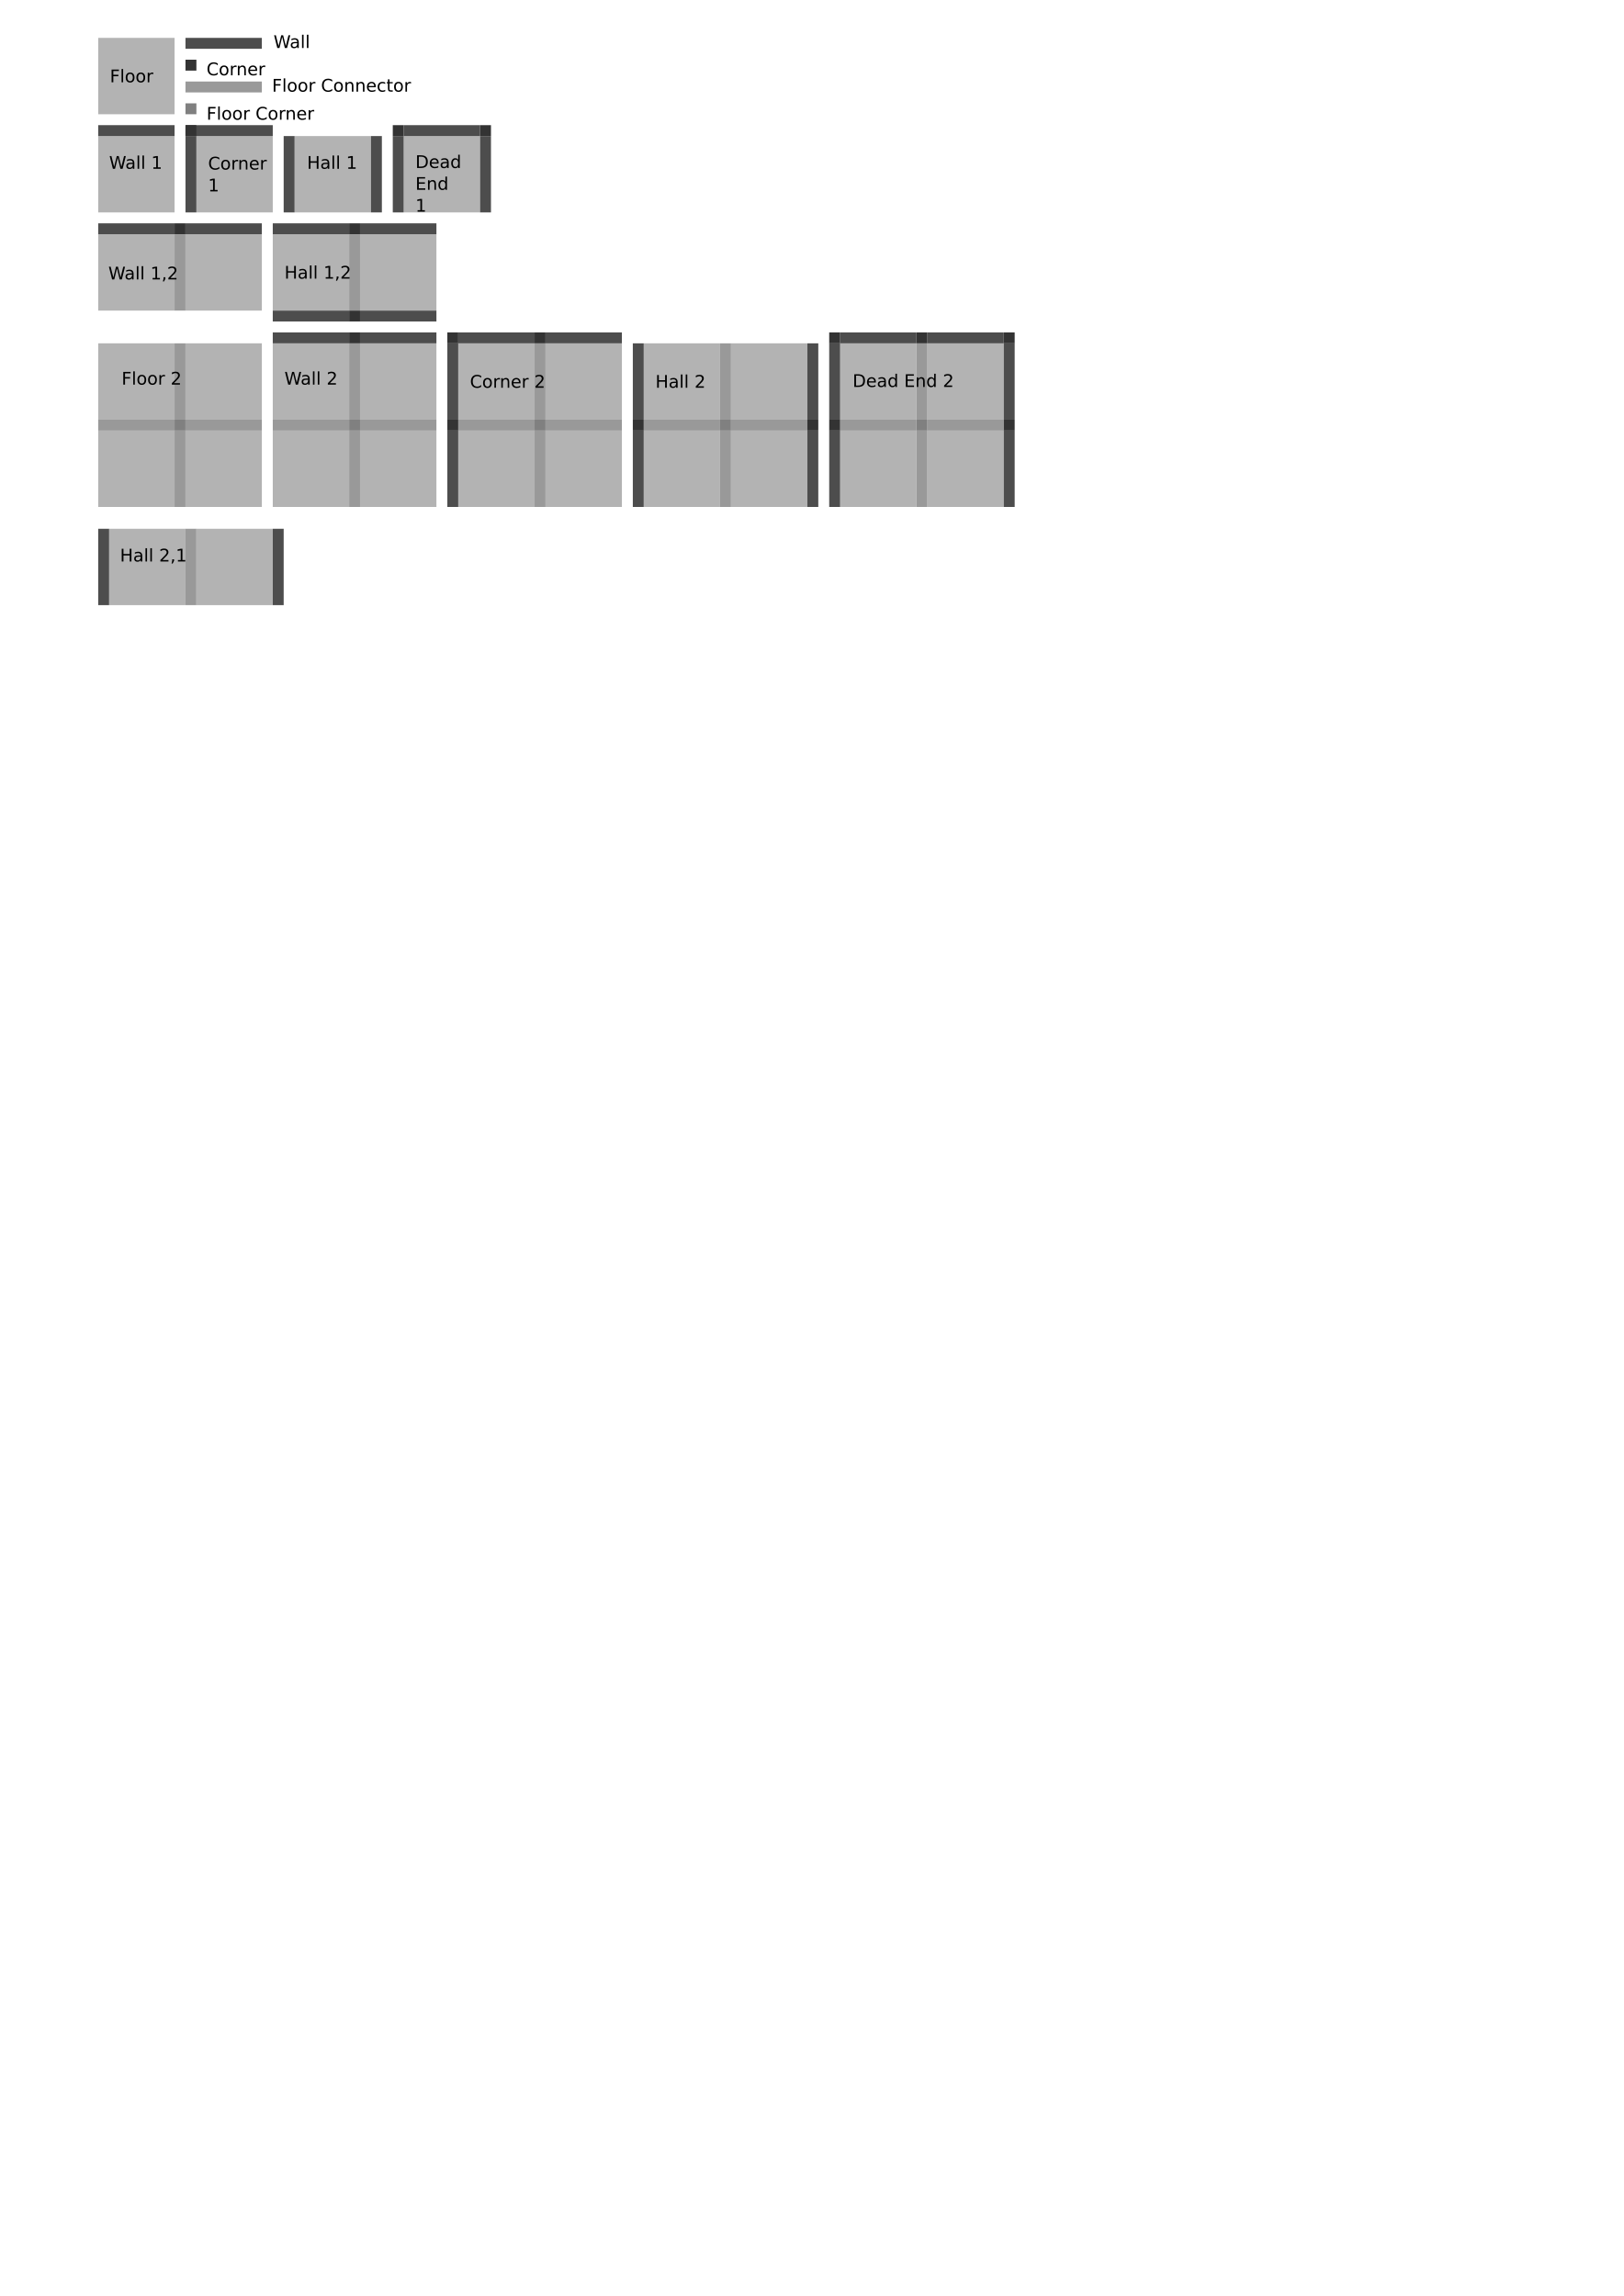
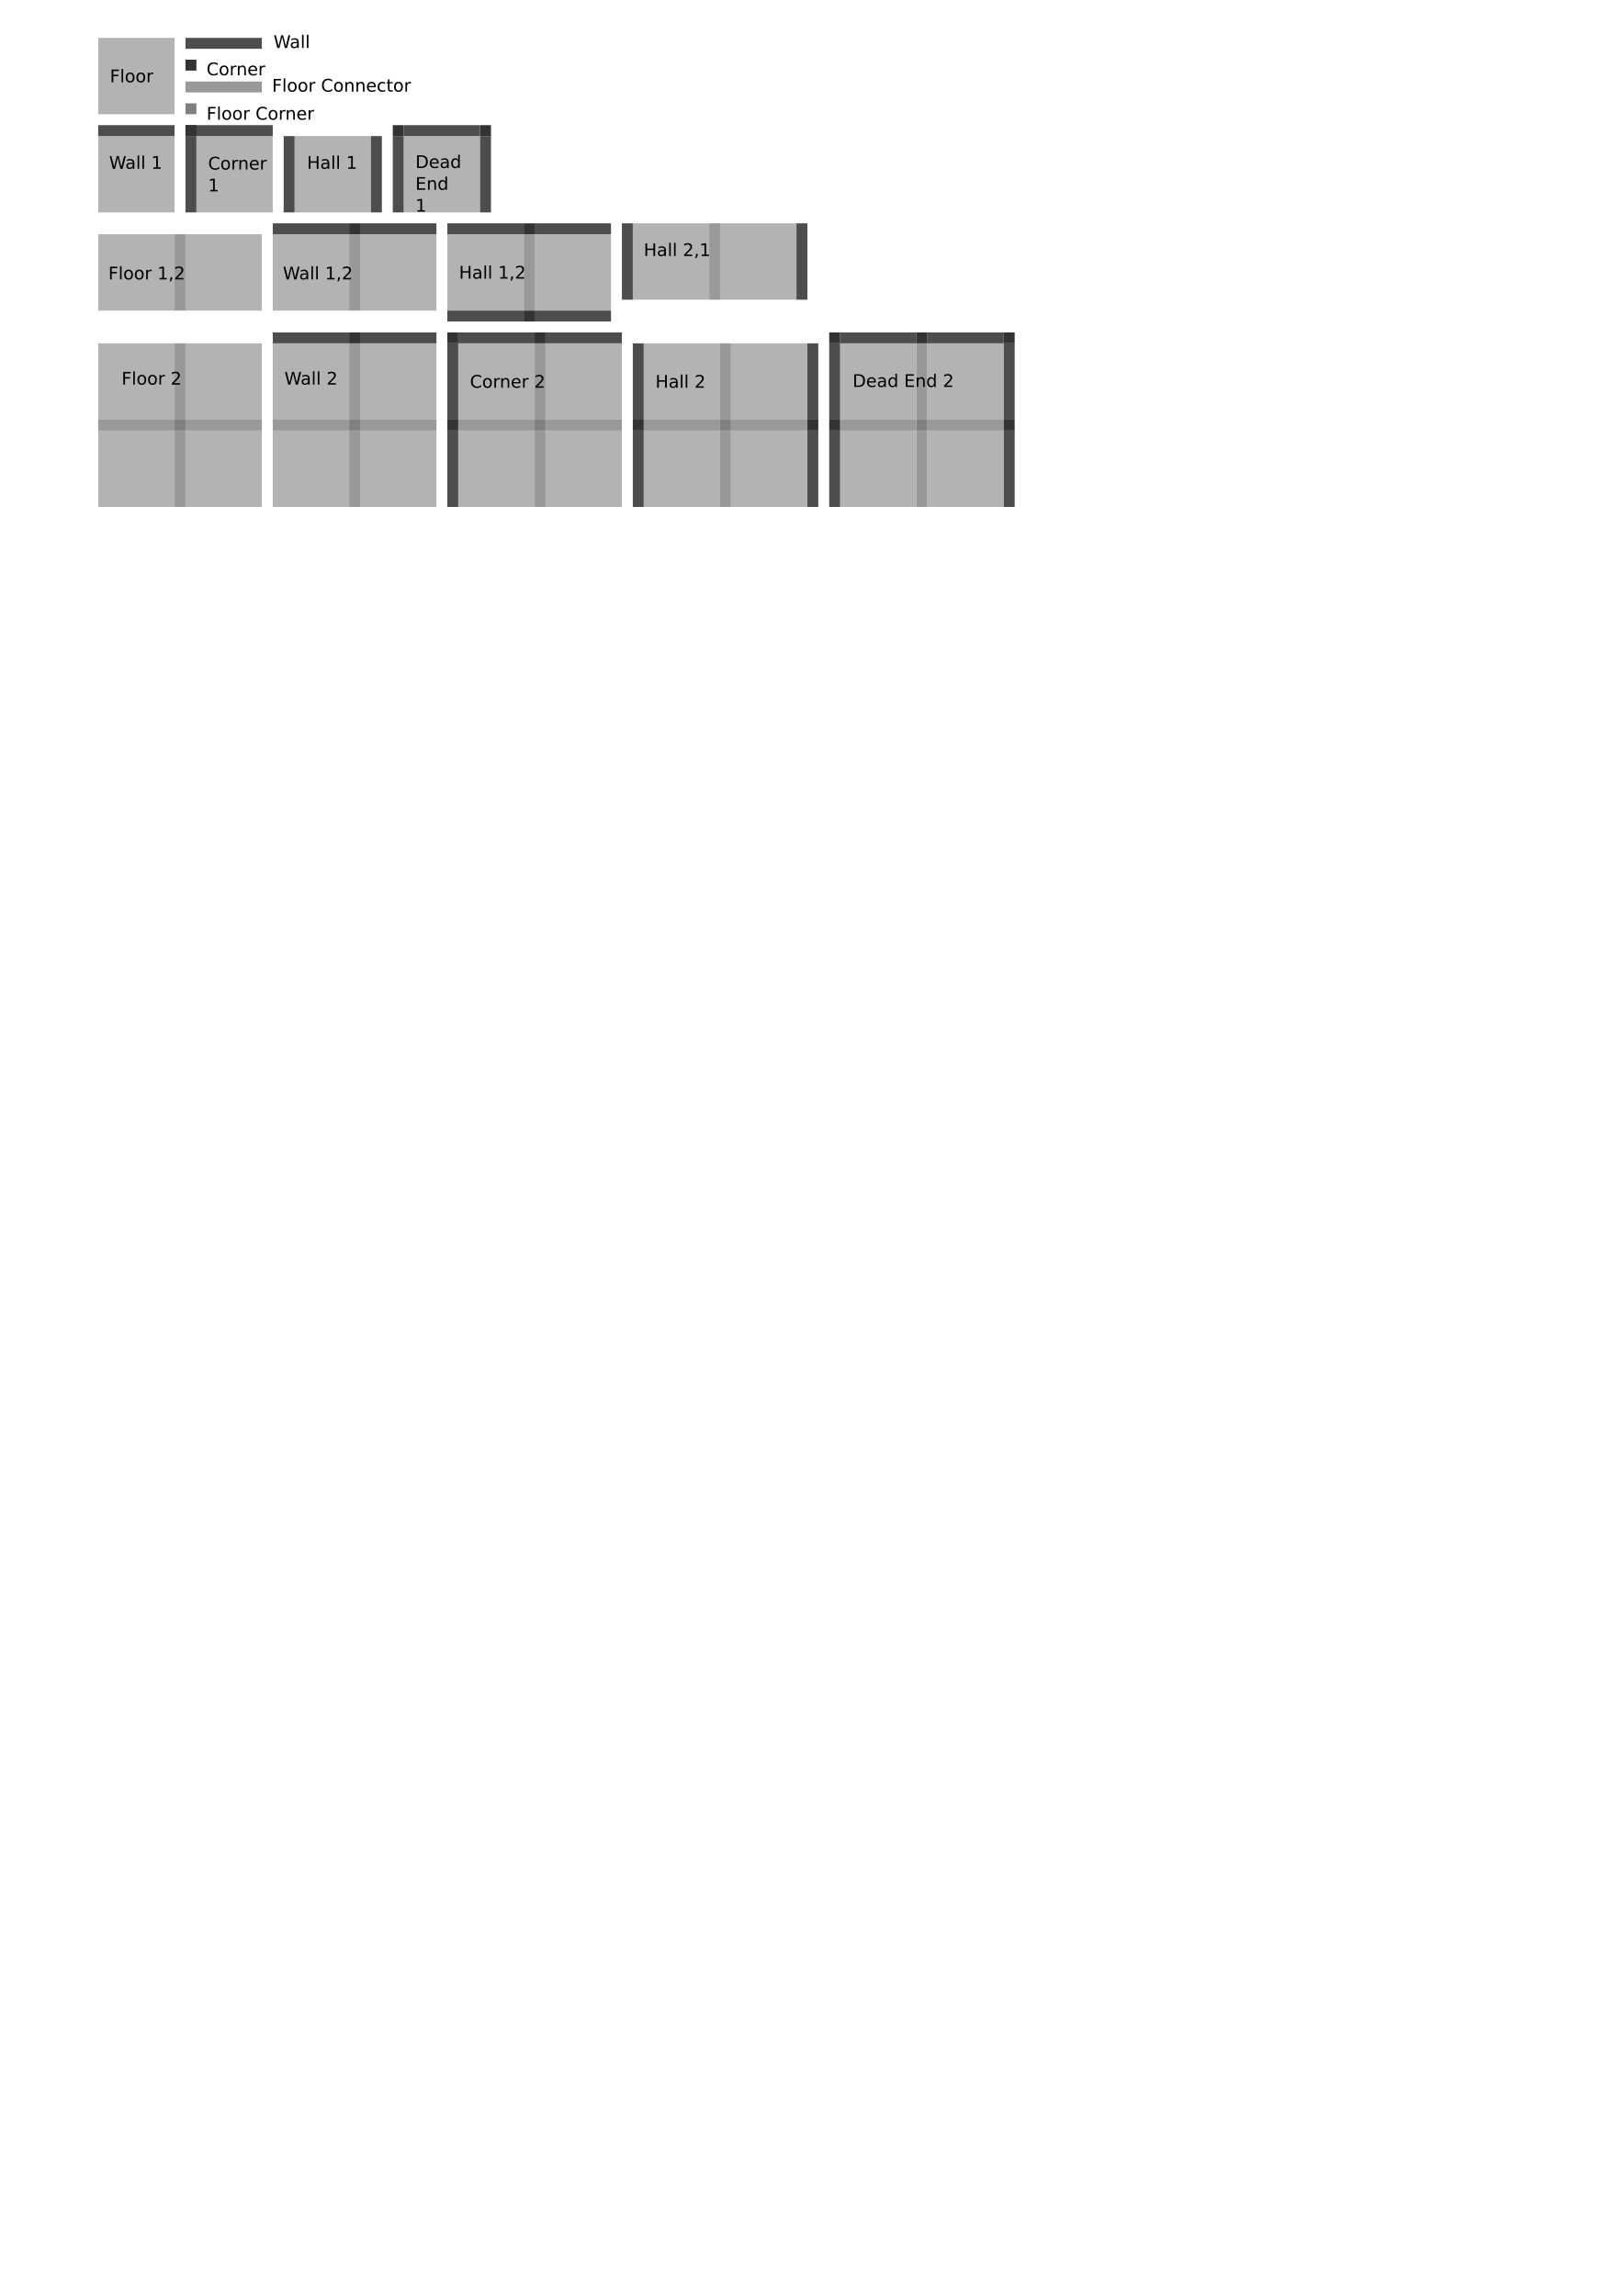
<svg xmlns="http://www.w3.org/2000/svg" width="744.094" height="1052.362" id="svg2" version="1.1">
  <defs id="defs4" />
  <g id="layer1">
    <rect style="fill:#b3b3b3" id="rect2997" width="35" height="35" x="185" y="62.362" />
    <rect style="fill:#4d4d4d" id="rect2999" width="5" height="35" x="180" y="62.362" />
    <rect style="fill:#4d4d4d" id="rect3001" width="35" height="5" x="185" y="57.362" />
    <rect style="fill:#333333" id="rect3003" width="5" height="5" x="180" y="57.362" />
    <rect style="fill:#333333" id="rect3009" width="5" height="5" x="220" y="57.362" ry="2.5" rx="0" />
    <rect style="fill:#4d4d4d" id="rect3011" width="5" height="35" x="220" y="62.362" ry="2.5" rx="0" />
    <rect style="fill:#b3b3b3" id="rect2997-2" width="35" height="35" x="90" y="62.362" />
    <rect style="fill:#4d4d4d" id="rect2999-4" width="5" height="35" x="85" y="62.362" />
    <rect style="fill:#4d4d4d" id="rect3001-3" width="35" height="5" x="90" y="57.362" />
    <rect style="fill:#333333" id="rect3003-1" width="5" height="5" x="85" y="57.362" />
    <rect style="fill:#b3b3b3" id="rect2997-2-9" width="35" height="35" x="45" y="62.362" />
    <rect style="fill:#4d4d4d" id="rect3001-3-3" width="35" height="5" x="45" y="57.362" />
-     <rect style="fill:#b3b3b3" id="rect2997-2-9-7" width="35" height="35" x="45" y="107.362" />
-     <rect style="fill:#4d4d4d" id="rect3001-3-3-7" width="35" height="5" x="45" y="102.362" />
-     <rect style="fill:#b3b3b3" id="rect2997-2-9-75" width="35" height="35" x="85" y="107.362" />
-     <rect style="fill:#4d4d4d" id="rect3001-3-3-5" width="35" height="5" x="85" y="102.362" />
+     <rect style="fill:#b3b3b3" id="rect2997-2-9-7" width="35" height="35" x="125" y="107.362" />
+     <rect style="fill:#4d4d4d" id="rect3001-3-3-7" width="35" height="5" x="125" y="102.362" />
+     <rect style="fill:#b3b3b3" id="rect2997-2-9-75" width="35" height="35" x="165" y="107.362" />
+     <rect style="fill:#4d4d4d" id="rect3001-3-3-5" width="35" height="5" x="165" y="102.362" />
    <rect style="fill:#333333" id="rect3003-1-2" width="5" height="5" x="85" y="57.362" />
-     <rect style="fill:#333333" id="rect3003-1-9" width="5" height="5" x="80" y="102.362" />
-     <rect style="fill:#999999" id="rect3128" width="5" height="35" x="80" y="107.362" />
+     <rect style="fill:#333333" id="rect3003-1-9" width="5" height="5" x="160" y="102.362" />
+     <rect style="fill:#999999" id="rect3128" width="5" height="35" x="160" y="107.362" />
    <rect style="fill:#b3b3b3" id="rect2997-2-9-7-5" width="35" height="35" x="45" y="157.362" />
    <rect style="fill:#b3b3b3" id="rect2997-2-9-75-0" width="35" height="35" x="85" y="157.362" />
    <rect style="fill:#999999" id="rect3128-1" width="5" height="35" x="80" y="157.362" />
    <rect style="fill:#b3b3b3" id="rect2997-2-9-7-2" width="35" height="35" x="45" y="197.362" />
    <rect style="fill:#b3b3b3" id="rect2997-2-9-75-8" width="35" height="35" x="85" y="197.362" />
    <rect style="fill:#999999" id="rect3128-5" width="5" height="35" x="80" y="197.362" />
    <rect style="fill:#999999" id="rect3167" width="35" height="5" x="45" y="192.362" />
    <rect style="fill:#999999" id="rect3169" width="35" height="5" x="85" y="192.362" />
    <rect style="fill:#808080" id="rect3171" width="5" height="5" x="80" y="192.362" />
    <rect style="fill:#b3b3b3" id="rect2997-2-9-75-4" width="35" height="35" x="45" y="17.362" />
    <rect style="fill:#4d4d4d" id="rect3001-3-3-5-5" width="35" height="5" x="85" y="17.362" />
    <rect style="fill:#333333" id="rect3003-1-9-1" width="5" height="5" x="85" y="27.362" />
    <rect style="fill:#999999" id="rect3169-0" width="35" height="5" x="85" y="37.362" />
    <rect style="fill:#808080" id="rect3171-8" width="5" height="5" x="85" y="47.362" />
    <rect style="fill:#b3b3b3" id="rect2997-2-9-7-5-4" width="35" height="35" x="125" y="157.362" />
    <rect style="fill:#b3b3b3" id="rect2997-2-9-75-0-7" width="35" height="35" x="165" y="157.362" />
    <rect style="fill:#999999" id="rect3128-1-5" width="5" height="35" x="160" y="157.362" />
    <rect style="fill:#b3b3b3" id="rect2997-2-9-7-2-1" width="35" height="35" x="125" y="197.362" />
    <rect style="fill:#b3b3b3" id="rect2997-2-9-75-8-2" width="35" height="35" x="165" y="197.362" />
    <rect style="fill:#999999" id="rect3128-5-7" width="5" height="35" x="160" y="197.362" />
    <rect style="fill:#999999" id="rect3167-8" width="35" height="5" x="125" y="192.362" />
    <rect style="fill:#999999" id="rect3169-3" width="35" height="5" x="165" y="192.362" />
    <rect style="fill:#808080" id="rect3171-0" width="5" height="5" x="160" y="192.362" />
    <rect style="fill:#4d4d4d" id="rect3001-3-3-7-6" width="35" height="5" x="125" y="152.362" />
    <rect style="fill:#4d4d4d" id="rect3001-3-3-5-9" width="35" height="5" x="165" y="152.362" />
    <rect style="fill:#333333" id="rect3003-1-9-6" width="5" height="5" x="160" y="152.362" />
    <rect style="fill:#b3b3b3" id="rect2997-2-9-7-5-4-8" width="35" height="35" x="210" y="157.362" />
    <rect style="fill:#b3b3b3" id="rect2997-2-9-75-0-7-7" width="35" height="35" x="250" y="157.362" />
    <rect style="fill:#999999" id="rect3128-1-5-1" width="5" height="35" x="245" y="157.362" />
    <rect style="fill:#b3b3b3" id="rect2997-2-9-7-2-1-1" width="35" height="35" x="210" y="197.362" />
    <rect style="fill:#b3b3b3" id="rect2997-2-9-75-8-2-3" width="35" height="35" x="250" y="197.362" />
    <rect style="fill:#999999" id="rect3128-5-7-2" width="5" height="35" x="245" y="197.362" />
    <rect style="fill:#999999" id="rect3167-8-2" width="35" height="5" x="210" y="192.362" />
    <rect style="fill:#999999" id="rect3169-3-3" width="35" height="5" x="250" y="192.362" />
    <rect style="fill:#808080" id="rect3171-0-9" width="5" height="5" x="245" y="192.362" />
    <rect style="fill:#4d4d4d" id="rect3001-3-3-7-6-0" width="35" height="5" x="210" y="152.362" />
    <rect style="fill:#4d4d4d" id="rect3001-3-3-5-9-0" width="35" height="5" x="250" y="152.362" />
    <rect style="fill:#333333" id="rect3003-1-9-6-8" width="5" height="5" x="245" y="152.362" />
    <rect style="fill:#4d4d4d" id="rect2999-3" width="5" height="35" x="205" y="157.362" />
    <rect style="fill:#333333" id="rect3003-3" width="5" height="5" x="205" y="152.362" />
    <rect style="fill:#4d4d4d" id="rect2999-1" width="5" height="35" x="205" y="197.362" />
    <rect style="fill:#333333" id="rect3003-6" width="5" height="5" x="205" y="192.362" />
    <rect style="fill:#b3b3b3" id="rect2997-2-9-7-5-4-8-0" width="35" height="35" x="295" y="157.362" />
    <rect style="fill:#b3b3b3" id="rect2997-2-9-75-0-7-7-6" width="35" height="35" x="335" y="157.362" />
    <rect style="fill:#999999" id="rect3128-1-5-1-6" width="5" height="35" x="330" y="157.362" />
    <rect style="fill:#b3b3b3" id="rect2997-2-9-7-2-1-1-0" width="35" height="35" x="295" y="197.362" />
    <rect style="fill:#b3b3b3" id="rect2997-2-9-75-8-2-3-1" width="35" height="35" x="335" y="197.362" />
    <rect style="fill:#999999" id="rect3128-5-7-2-3" width="5" height="35" x="330" y="197.362" />
    <rect style="fill:#999999" id="rect3167-8-2-1" width="35" height="5" x="295" y="192.362" />
    <rect style="fill:#999999" id="rect3169-3-3-9" width="35" height="5" x="335" y="192.362" />
    <rect style="fill:#808080" id="rect3171-0-9-2" width="5" height="5" x="330" y="192.362" />
    <rect style="fill:#4d4d4d" id="rect2999-3-5" width="5" height="35" x="290" y="157.362" />
    <rect style="fill:#4d4d4d" id="rect2999-1-5" width="5" height="35" x="290" y="197.362" />
    <rect style="fill:#333333" id="rect3003-6-6" width="5" height="5" x="290" y="192.362" />
    <rect style="fill:#4d4d4d" id="rect2999-3-5-1" width="5" height="35" x="370" y="157.362" />
    <rect style="fill:#4d4d4d" id="rect2999-1-5-8" width="5" height="35" x="370" y="197.362" />
    <rect style="fill:#333333" id="rect3003-6-6-5" width="5" height="5" x="370" y="192.362" />
    <rect style="fill:#b3b3b3" id="rect2997-5" width="35" height="35" x="135" y="62.362" />
    <rect style="fill:#4d4d4d" id="rect2999-8" width="5" height="35" x="130" y="62.362" />
    <rect style="fill:#4d4d4d" id="rect3011-1" width="5" height="35" x="170" y="62.362" ry="2.5" rx="0" />
-     <rect style="fill:#b3b3b3" id="rect2997-2-9-7-26" width="35" height="35" x="125" y="107.362" />
-     <rect style="fill:#4d4d4d" id="rect3001-3-3-7-4" width="35" height="5" x="125" y="102.362" />
-     <rect style="fill:#b3b3b3" id="rect2997-2-9-75-9" width="35" height="35" x="165" y="107.362" />
-     <rect style="fill:#4d4d4d" id="rect3001-3-3-5-50" width="35" height="5" x="165" y="102.362" />
-     <rect style="fill:#333333" id="rect3003-1-9-8" width="5" height="5" x="160" y="102.362" />
-     <rect style="fill:#999999" id="rect3128-6" width="5" height="35" x="160" y="107.362" />
-     <rect style="fill:#4d4d4d" id="rect3001-3-3-7-4-5" width="35" height="5" x="125" y="142.362" />
-     <rect style="fill:#4d4d4d" id="rect3001-3-3-5-50-0" width="35" height="5" x="165" y="142.362" />
-     <rect style="fill:#333333" id="rect3003-1-9-8-0" width="5" height="5" x="160" y="142.362" />
+     <rect style="fill:#b3b3b3" id="rect2997-2-9-7-26" width="35" height="35" x="205" y="107.362" />
+     <rect style="fill:#4d4d4d" id="rect3001-3-3-7-4" width="35" height="5" x="205" y="102.362" />
+     <rect style="fill:#b3b3b3" id="rect2997-2-9-75-9" width="35" height="35" x="245" y="107.362" />
+     <rect style="fill:#4d4d4d" id="rect3001-3-3-5-50" width="35" height="5" x="245" y="102.362" />
+     <rect style="fill:#333333" id="rect3003-1-9-8" width="5" height="5" x="240" y="102.362" />
+     <rect style="fill:#999999" id="rect3128-6" width="5" height="35" x="240" y="107.362" />
+     <rect style="fill:#4d4d4d" id="rect3001-3-3-7-4-5" width="35" height="5" x="205" y="142.362" />
+     <rect style="fill:#4d4d4d" id="rect3001-3-3-5-50-0" width="35" height="5" x="245" y="142.362" />
+     <rect style="fill:#333333" id="rect3003-1-9-8-0" width="5" height="5" x="240" y="142.362" />
    <rect style="fill:#b3b3b3" id="rect2997-2-9-7-5-4-8-0-9" width="35" height="35" x="385" y="157.362" />
    <rect style="fill:#b3b3b3" id="rect2997-2-9-75-0-7-7-6-5" width="35" height="35" x="425" y="157.362" />
    <rect style="fill:#999999" id="rect3128-1-5-1-6-0" width="5" height="35" x="420" y="157.362" />
    <rect style="fill:#b3b3b3" id="rect2997-2-9-7-2-1-1-0-1" width="35" height="35" x="385" y="197.362" />
    <rect style="fill:#b3b3b3" id="rect2997-2-9-75-8-2-3-1-4" width="35" height="35" x="425" y="197.362" />
    <rect style="fill:#999999" id="rect3128-5-7-2-3-9" width="5" height="35" x="420" y="197.362" />
    <rect style="fill:#999999" id="rect3167-8-2-1-6" width="35" height="5" x="385" y="192.362" />
    <rect style="fill:#999999" id="rect3169-3-3-9-4" width="35" height="5" x="425" y="192.362" />
    <rect style="fill:#808080" id="rect3171-0-9-2-7" width="5" height="5" x="420" y="192.362" />
    <rect style="fill:#4d4d4d" id="rect3001-3-3-7-6-0-7-8" width="35" height="5" x="385" y="152.362" />
    <rect style="fill:#4d4d4d" id="rect3001-3-3-5-9-0-3-4" width="35" height="5" x="425" y="152.362" />
    <rect style="fill:#333333" id="rect3003-1-9-6-8-3-0" width="5" height="5" x="420" y="152.362" />
    <rect style="fill:#4d4d4d" id="rect2999-3-5-8" width="5" height="35" x="380" y="157.362" />
    <rect style="fill:#333333" id="rect3003-3-0-4" width="5" height="5" x="380" y="152.362" />
    <rect style="fill:#4d4d4d" id="rect2999-1-5-6" width="5" height="35" x="380" y="197.362" />
    <rect style="fill:#333333" id="rect3003-6-6-9" width="5" height="5" x="380" y="192.362" />
    <rect style="fill:#4d4d4d" id="rect2999-3-5-1-0" width="5" height="35" x="460" y="157.362" />
    <rect style="fill:#333333" id="rect3003-3-0-7-5" width="5" height="5" x="460" y="152.362" />
    <rect style="fill:#4d4d4d" id="rect2999-1-5-8-3" width="5" height="35" x="460" y="197.362" />
    <rect style="fill:#333333" id="rect3003-6-6-5-4" width="5" height="5" x="460" y="192.362" />
-     <rect style="fill:#b3b3b3" id="rect2997-2-9-7-5-4-8-0-9-1" width="35" height="35" x="50" y="242.362" />
-     <rect style="fill:#b3b3b3" id="rect2997-2-9-75-0-7-7-6-5-2" width="35" height="35" x="90" y="242.362" />
-     <rect style="fill:#999999" id="rect3128-1-5-1-6-0-8" width="5" height="35" x="85" y="242.362" />
-     <rect style="fill:#4d4d4d" id="rect2999-3-5-8-7" width="5" height="35" x="45" y="242.362" />
-     <rect style="fill:#4d4d4d" id="rect2999-3-5-1-0-3" width="5" height="35" x="125" y="242.362" />
+     <rect style="fill:#b3b3b3" id="rect2997-2-9-7-5-4-8-0-9-1" width="35" height="35" x="290" y="102.362" />
+     <rect style="fill:#b3b3b3" id="rect2997-2-9-75-0-7-7-6-5-2" width="35" height="35" x="330" y="102.362" />
+     <rect style="fill:#999999" id="rect3128-1-5-1-6-0-8" width="5" height="35" x="325" y="102.362" />
+     <rect style="fill:#4d4d4d" id="rect2999-3-5-8-7" width="5" height="35" x="285" y="102.362" />
+     <rect style="fill:#4d4d4d" id="rect2999-3-5-1-0-3" width="5" height="35" x="365" y="102.362" />
    <text xml:space="preserve" style="font-size:10px;font-style:normal;font-weight:normal;line-height:125%;letter-spacing:0px;word-spacing:0px;fill:#000000;fill-opacity:1;stroke:none;font-family:Bitstream Vera Sans" x="49.643" y="79.862" id="text3774">
      <tspan id="tspan3776" x="49.643" y="79.862" />
    </text>
    <text xml:space="preserve" style="font-size:10px;font-style:normal;font-weight:normal;line-height:125%;letter-spacing:0px;word-spacing:0px;fill:#000000;fill-opacity:1;stroke:none;font-family:Bitstream Vera Sans" x="47.143" y="77.719" id="text3778">
      <tspan id="tspan3780" x="47.143" y="77.719" />
    </text>
    <text xml:space="preserve" style="font-size:8px;font-style:normal;font-weight:normal;line-height:125%;letter-spacing:0px;word-spacing:0px;fill:#000000;fill-opacity:1;stroke:none;font-family:Bitstream Vera Sans" x="50" y="77.362" id="text3802">
      <tspan id="tspan3804" x="50" y="77.362">Wall 1</tspan>
    </text>
    <text xml:space="preserve" style="font-size:8px;font-style:normal;font-weight:normal;line-height:125%;letter-spacing:0px;word-spacing:0px;fill:#000000;fill-opacity:1;stroke:none;font-family:Bitstream Vera Sans" x="95.357" y="77.719" id="text3806">
      <tspan id="tspan3808" x="95.357" y="77.719">Corner</tspan>
      <tspan x="95.357" y="87.719" id="tspan3810">1</tspan>
    </text>
    <text xml:space="preserve" style="font-size:8px;font-style:normal;font-weight:normal;line-height:125%;letter-spacing:0px;word-spacing:0px;fill:#000000;fill-opacity:1;stroke:none;font-family:Bitstream Vera Sans" x="140.714" y="77.362" id="text3812">
      <tspan id="tspan3814" x="140.714" y="77.362">Hall 1</tspan>
    </text>
    <text xml:space="preserve" style="font-size:8px;font-style:normal;font-weight:normal;line-height:125%;letter-spacing:0px;word-spacing:0px;fill:#000000;fill-opacity:1;stroke:none;font-family:Bitstream Vera Sans" x="190.357" y="77.005" id="text3816">
      <tspan id="tspan3818" x="190.357" y="77.005">Dead</tspan>
      <tspan x="190.357" y="87.005" id="tspan3820">End</tspan>
      <tspan x="190.357" y="97.005" id="tspan3822">1</tspan>
    </text>
-     <text xml:space="preserve" style="font-size:8px;font-style:normal;font-weight:normal;line-height:125%;letter-spacing:0px;word-spacing:0px;fill:#000000;fill-opacity:1;stroke:none;font-family:Bitstream Vera Sans" x="49.643" y="128.076" id="text3824">
-       <tspan id="tspan3826" x="49.643" y="128.076">Wall 1,2</tspan>
+     <text xml:space="preserve" style="font-size:8px;font-style:normal;font-weight:normal;line-height:125%;letter-spacing:0px;word-spacing:0px;fill:#000000;fill-opacity:1;stroke:none;font-family:Bitstream Vera Sans" x="129.643" y="128.076" id="text3824">
+       <tspan id="tspan3826" x="129.643" y="128.076">Wall 1,2</tspan>
    </text>
-     <text xml:space="preserve" style="font-size:8px;font-style:normal;font-weight:normal;line-height:125%;letter-spacing:0px;word-spacing:0px;fill:#000000;fill-opacity:1;stroke:none;font-family:Bitstream Vera Sans" x="130.357" y="127.719" id="text3828">
-       <tspan id="tspan3830" x="130.357" y="127.719">Hall 1,2</tspan>
+     <text xml:space="preserve" style="font-size:8px;font-style:normal;font-weight:normal;line-height:125%;letter-spacing:0px;word-spacing:0px;fill:#000000;fill-opacity:1;stroke:none;font-family:Bitstream Vera Sans" x="210.357" y="127.719" id="text3828">
+       <tspan id="tspan3830" x="210.357" y="127.719">Hall 1,2</tspan>
    </text>
    <text xml:space="preserve" style="font-size:8px;font-style:normal;font-weight:normal;line-height:125%;letter-spacing:0px;word-spacing:0px;fill:#000000;fill-opacity:1;stroke:none;font-family:Bitstream Vera Sans" x="55.714" y="176.291" id="text3832">
      <tspan id="tspan3834" x="55.714" y="176.291">Floor 2</tspan>
    </text>
    <text xml:space="preserve" style="font-size:8px;font-style:normal;font-weight:normal;line-height:125%;letter-spacing:0px;word-spacing:0px;fill:#000000;fill-opacity:1;stroke:none;font-family:Bitstream Vera Sans" x="50.357" y="37.719" id="text3836">
      <tspan id="tspan3838" x="50.357" y="37.719">Floor</tspan>
    </text>
    <text xml:space="preserve" style="font-size:8px;font-style:normal;font-weight:normal;line-height:125%;letter-spacing:0px;word-spacing:0px;fill:#000000;fill-opacity:1;stroke:none;font-family:Bitstream Vera Sans" x="130.357" y="176.291" id="text3840">
      <tspan id="tspan3842" x="130.357" y="176.291">Wall 2</tspan>
    </text>
    <text xml:space="preserve" style="font-size:8px;font-style:normal;font-weight:normal;line-height:125%;letter-spacing:0px;word-spacing:0px;fill:#000000;fill-opacity:1;stroke:none;font-family:Bitstream Vera Sans" x="215.357" y="177.719" id="text3844">
      <tspan id="tspan3846" x="215.357" y="177.719">Corner 2</tspan>
    </text>
    <text xml:space="preserve" style="font-size:8px;font-style:normal;font-weight:normal;line-height:125%;letter-spacing:0px;word-spacing:0px;fill:#000000;fill-opacity:1;stroke:none;font-family:Bitstream Vera Sans" x="300.357" y="177.719" id="text3848">
      <tspan id="tspan3850" x="300.357" y="177.719">Hall 2</tspan>
    </text>
    <text xml:space="preserve" style="font-size:8px;font-style:normal;font-weight:normal;line-height:125%;letter-spacing:0px;word-spacing:0px;fill:#000000;fill-opacity:1;stroke:none;font-family:Bitstream Vera Sans" x="390.714" y="177.362" id="text3852">
      <tspan id="tspan3854" x="390.714" y="177.362">Dead End 2</tspan>
    </text>
-     <text xml:space="preserve" style="font-size:8px;font-style:normal;font-weight:normal;line-height:125%;letter-spacing:0px;word-spacing:0px;fill:#000000;fill-opacity:1;stroke:none;font-family:Bitstream Vera Sans" x="55" y="257.362" id="text3856">
-       <tspan id="tspan3858" x="55" y="257.362">Hall 2,1</tspan>
+     <text xml:space="preserve" style="font-size:8px;font-style:normal;font-weight:normal;line-height:125%;letter-spacing:0px;word-spacing:0px;fill:#000000;fill-opacity:1;stroke:none;font-family:Bitstream Vera Sans" x="295" y="117.362" id="text3856">
+       <tspan id="tspan3858" x="295" y="117.362">Hall 2,1</tspan>
    </text>
    <text xml:space="preserve" style="font-size:8px;font-style:normal;font-weight:normal;line-height:125%;letter-spacing:0px;word-spacing:0px;fill:#000000;fill-opacity:1;stroke:none;font-family:Bitstream Vera Sans" x="125.357" y="22.005" id="text3860">
      <tspan id="tspan3862" x="125.357" y="22.005">Wall</tspan>
    </text>
    <text xml:space="preserve" style="font-size:8px;font-style:normal;font-weight:normal;line-height:125%;letter-spacing:0px;word-spacing:0px;fill:#000000;fill-opacity:1;stroke:none;font-family:Bitstream Vera Sans" x="94.643" y="34.505" id="text3864">
      <tspan id="tspan3866" x="94.643" y="34.505">Corner</tspan>
    </text>
    <text xml:space="preserve" style="font-size:8px;font-style:normal;font-weight:normal;line-height:125%;letter-spacing:0px;word-spacing:0px;fill:#000000;fill-opacity:1;stroke:none;font-family:Bitstream Vera Sans" x="125" y="47.362" id="text3868">
      <tspan id="tspan3870" x="125" y="47.362" />
    </text>
    <text xml:space="preserve" style="font-size:8px;font-style:normal;font-weight:normal;line-height:125%;letter-spacing:0px;word-spacing:0px;fill:#000000;fill-opacity:1;stroke:none;font-family:Bitstream Vera Sans" x="124.643" y="42.005" id="text3872">
      <tspan id="tspan3874" x="124.643" y="42.005">Floor Connector</tspan>
    </text>
    <text xml:space="preserve" style="font-size:8px;font-style:normal;font-weight:normal;line-height:125%;letter-spacing:0px;word-spacing:0px;fill:#000000;fill-opacity:1;stroke:none;font-family:Bitstream Vera Sans" x="94.643" y="54.862" id="text3876">
      <tspan id="tspan3878" x="94.643" y="54.862">Floor Corner</tspan>
    </text>
+     <rect style="fill:#b3b3b3" id="rect2997-2-9-7-3" width="35" height="35" x="45" y="107.362" />
+     <rect style="fill:#b3b3b3" id="rect2997-2-9-75-6" width="35" height="35" x="85" y="107.362" />
+     <rect style="fill:#999999" id="rect3128-59" width="5" height="35" x="80" y="107.362" />
+     <text xml:space="preserve" style="font-size:8px;font-style:normal;font-weight:normal;line-height:125%;letter-spacing:0px;word-spacing:0px;fill:#000000;fill-opacity:1;stroke:none;font-family:Bitstream Vera Sans" x="49.643" y="128.076" id="text3824-1">
+       <tspan id="tspan3826-2" x="49.643" y="128.076">Floor 1,2</tspan>
+     </text>
  </g>
</svg>
